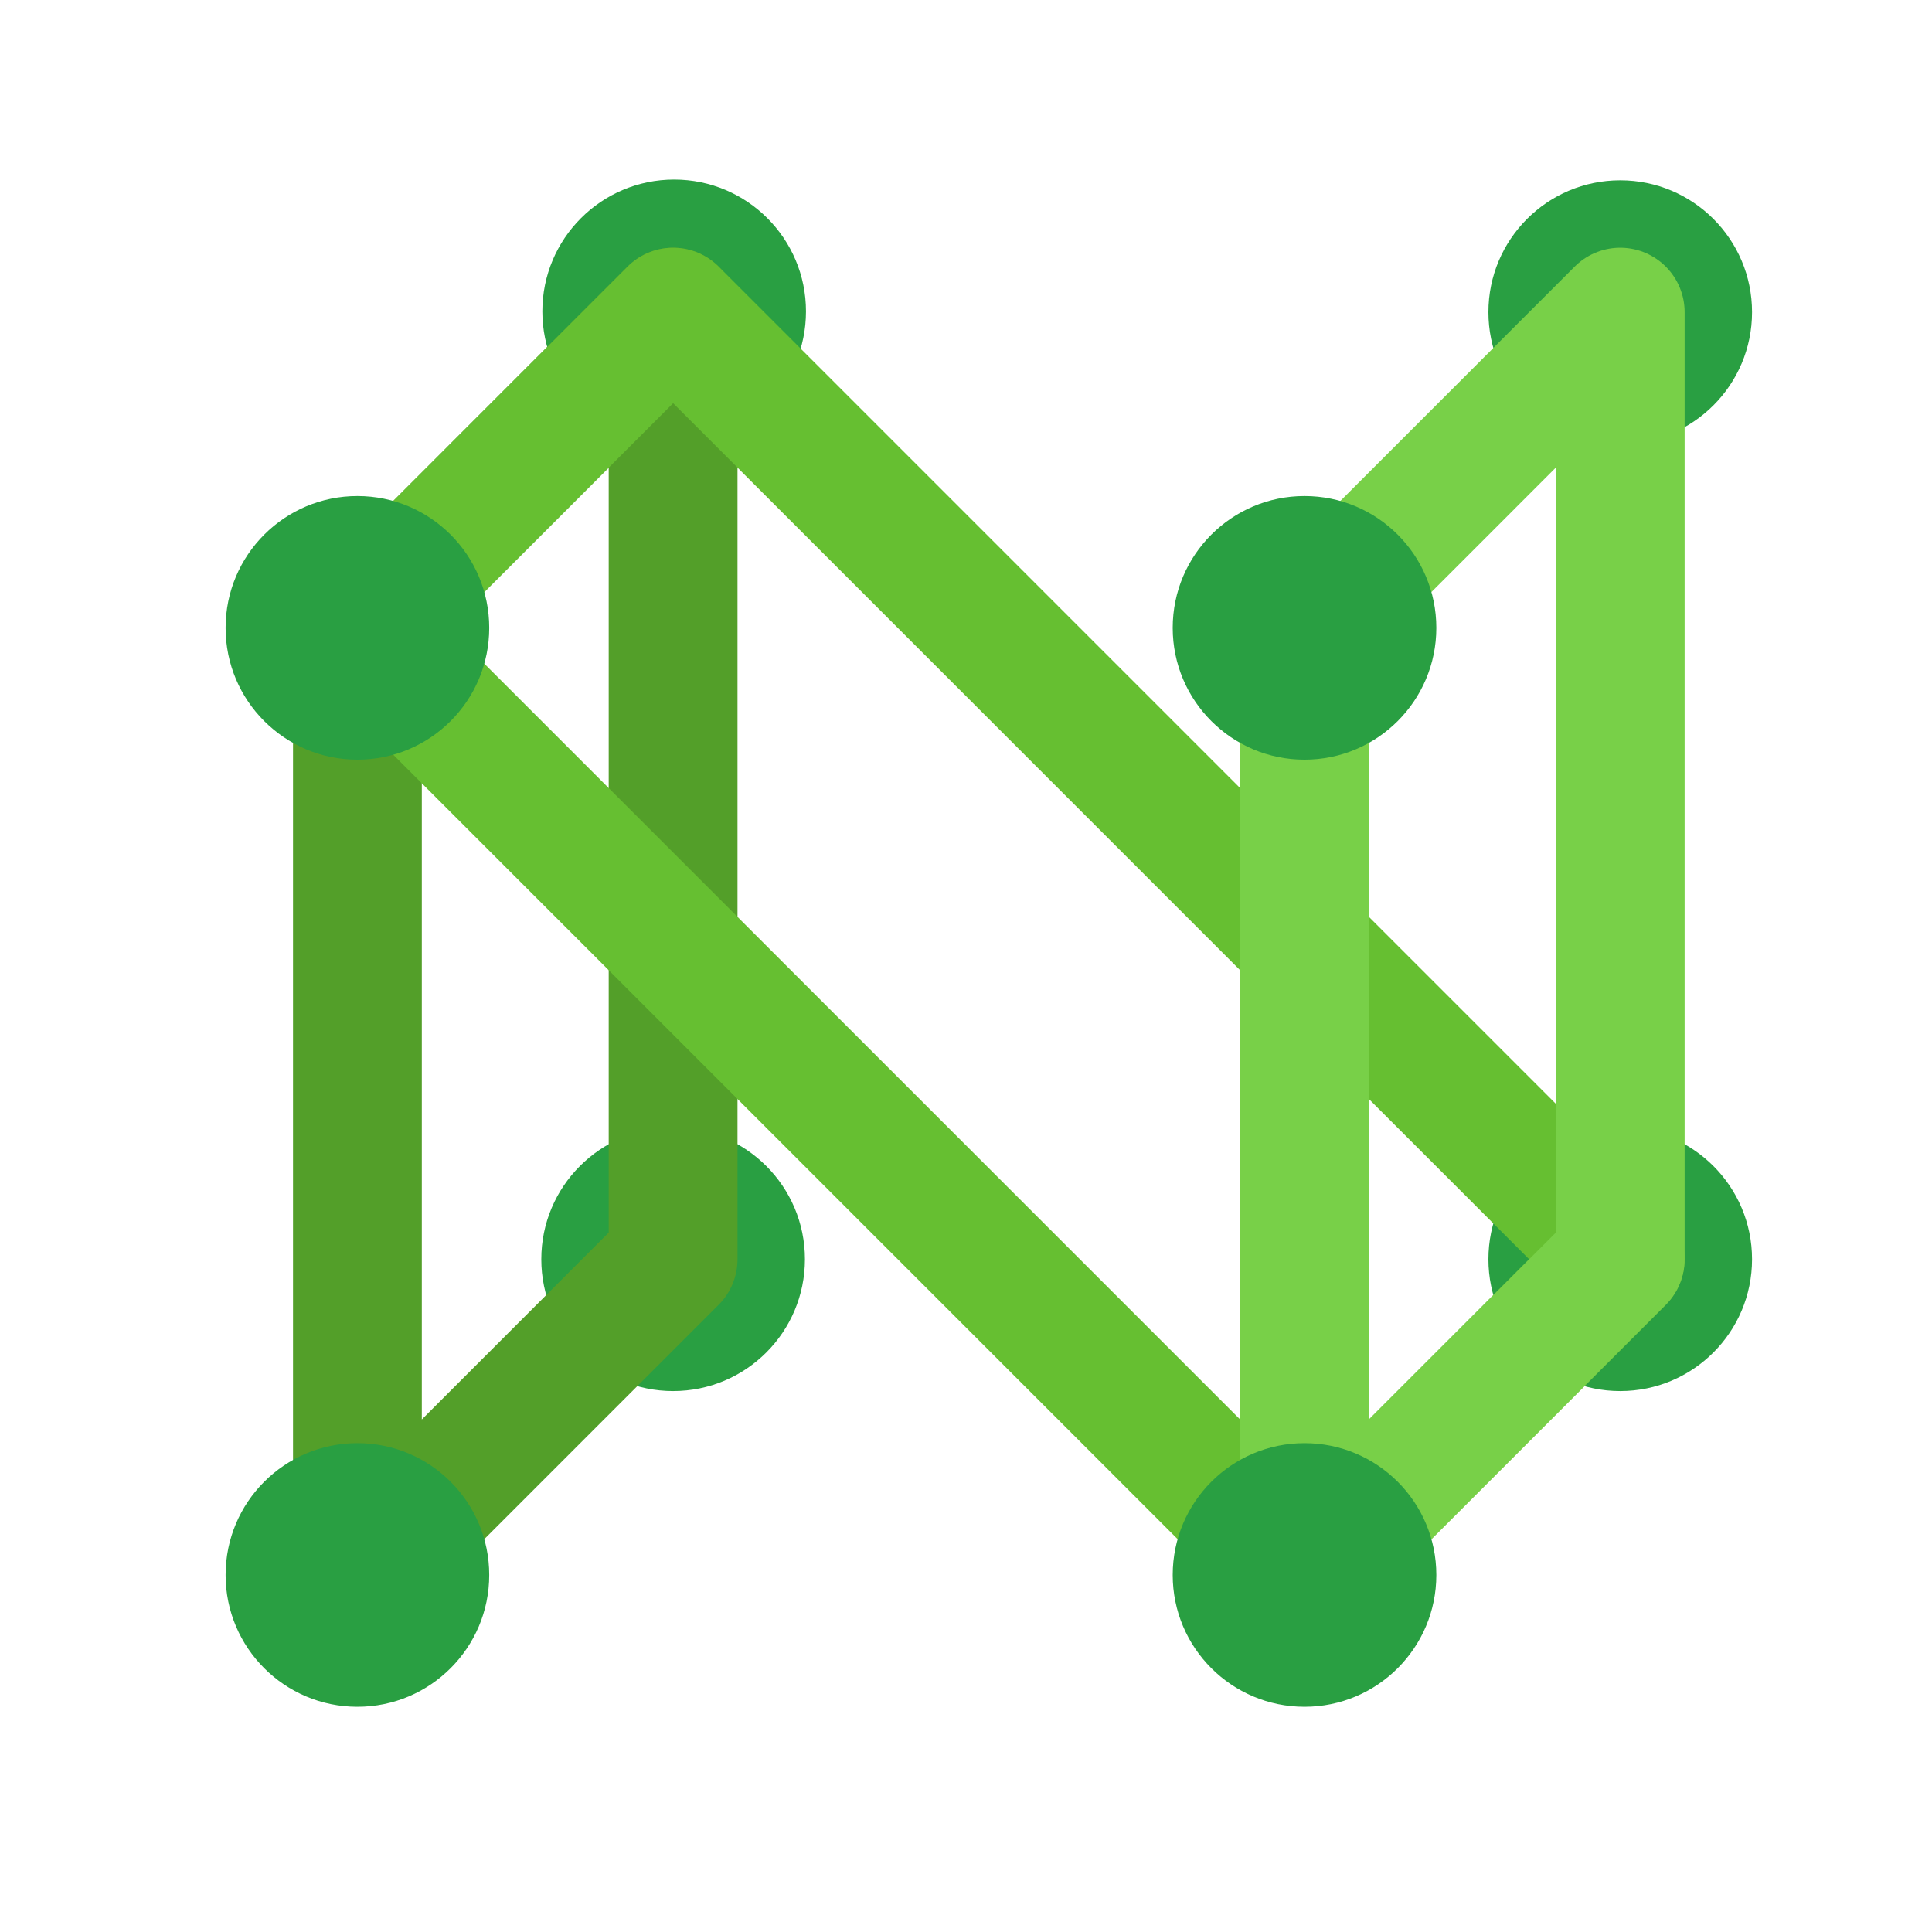
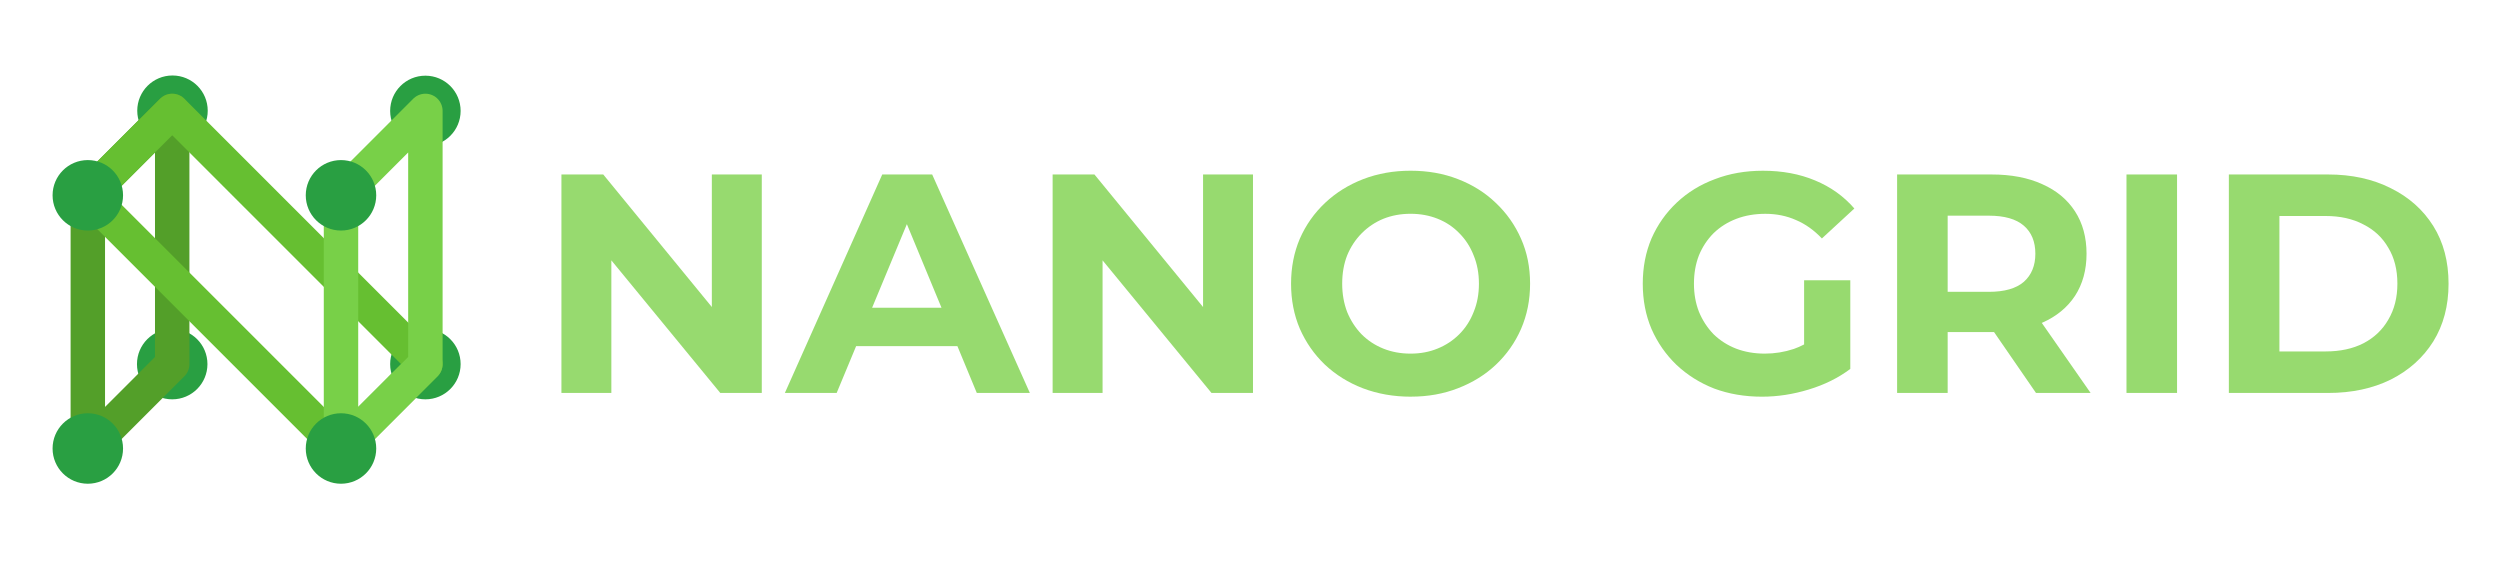
- <svg xmlns="http://www.w3.org/2000/svg" width="600" height="600" viewBox="0 0 158.75 158.75">
-   <g transform="translate(0 -138.25)">
-     <circle cx="133.132" cy="241.722" r="10.831" fill="#299f42" />
-     <circle cx="55.395" cy="163.837" r="10.831" fill="#299f42" />
-     <circle cx="55.309" cy="241.722" r="10.831" fill="#299f42" />
-     <path fill="none" stroke="#539f29" stroke-linejoin="round" stroke-width="10.583" d="m29.368 189.84 25.94-25.942v77.824l-25.94 25.94z" />
-     <path fill="none" stroke="#66bf31" stroke-linejoin="round" stroke-width="10.583" d="m55.309 163.898 77.823 77.824-25.94 25.94-77.824-77.823z" />
-     <circle cx="29.368" cy="189.84" r="10.831" fill="#299f42" />
-     <circle cx="133.132" cy="163.898" r="10.831" fill="#299f42" />
-     <circle cx="29.368" cy="267.663" r="10.831" fill="#299f42" />
-     <path fill="none" stroke="#78d048" stroke-linejoin="round" stroke-width="10.583" d="M133.132 163.898v77.824l-25.94 25.94V189.84z" />
-     <circle cx="107.191" cy="189.84" r="10.831" fill="#299f42" />
-     <circle cx="107.191" cy="267.663" r="10.831" fill="#299f42" />
+ <svg xmlns="http://www.w3.org/2000/svg" width="350" height="80" viewBox="0 0 92.604 21.167" version="1.1" id="svg26">
+   <defs id="defs30" />
+   <g transform="matrix(0.1205086,0,0,0.1205086,-0.2870007,-15.6425)" id="g24">
+     <circle cx="133.132" cy="241.722" r="10.831" fill="#299f42" id="circle2" />
+     <circle cx="55.395" cy="163.837" r="10.831" fill="#299f42" id="circle4" />
+     <circle cx="55.309" cy="241.722" r="10.831" fill="#299f42" id="circle6" />
+     <path fill="none" stroke="#539f29" stroke-linejoin="round" stroke-width="10.583" d="m 29.368,189.84 25.94,-25.942 v 77.824 l -25.94,25.94 z" id="path8" />
+     <path fill="none" stroke="#66bf31" stroke-linejoin="round" stroke-width="10.583" d="m 55.309,163.898 77.823,77.824 -25.94,25.94 -77.824,-77.823 z" id="path10" />
+     <circle cx="29.368" cy="189.84" r="10.831" fill="#299f42" id="circle12" />
+     <circle cx="133.132" cy="163.898" r="10.831" fill="#299f42" id="circle14" />
+     <circle cx="29.368" cy="267.663" r="10.831" fill="#299f42" id="circle16" />
+     <path fill="none" stroke="#78d048" stroke-linejoin="round" stroke-width="10.583" d="m 133.132,163.898 v 77.824 l -25.94,25.94 V 189.84 Z" id="path18" />
+     <circle cx="107.191" cy="189.84" r="10.831" fill="#299f42" id="circle20" />
+     <circle cx="107.191" cy="267.663" r="10.831" fill="#299f42" id="circle22" />
  </g>
+   <path id="path3022" style="font-weight:bold;font-size:11.56px;line-height:1.25;font-family:Montserrat;-inkscape-font-specification:'Montserrat Bold';letter-spacing:0px;word-spacing:0px;fill:#97da6f;stroke-width:1.092" d="M 78.598 24.428 L 78.598 55.012 L 85.588 55.012 L 85.588 36.449 L 100.836 55.012 L 106.648 55.012 L 106.648 24.428 L 99.656 24.428 L 99.656 42.982 L 84.453 24.428 L 78.598 24.428 z " transform="scale(0.2645833)" />
+   <path id="path3024" style="font-weight:bold;font-size:11.56px;line-height:1.25;font-family:Montserrat;-inkscape-font-specification:'Montserrat Bold';letter-spacing:0px;word-spacing:0px;fill:#97da6f;stroke-width:1.092" d="M 123.512 24.428 L 109.881 55.012 L 117.133 55.012 L 119.857 48.459 L 134.035 48.459 L 136.75 55.012 L 144.178 55.012 L 130.504 24.428 L 123.512 24.428 z M 126.961 31.379 L 131.809 43.084 L 122.094 43.084 L 126.961 31.379 z " transform="scale(0.2645833)" />
+   <path id="path3026" style="font-weight:bold;font-size:11.56px;line-height:1.25;font-family:Montserrat;-inkscape-font-specification:'Montserrat Bold';letter-spacing:0px;word-spacing:0px;fill:#97da6f;stroke-width:1.092" d="M 147.367 24.428 L 147.367 55.012 L 154.359 55.012 L 154.359 36.449 L 169.607 55.012 L 175.418 55.012 L 175.418 24.428 L 168.428 24.428 L 168.428 42.984 L 153.223 24.428 L 147.367 24.428 z " transform="scale(0.2645833)" />
+   <path d="m 52.262,14.694 q -0.959,0 -1.78,-0.312 -0.809,-0.312 -1.41,-0.879 -0.59,-0.566 -0.925,-1.329 -0.324,-0.763 -0.324,-1.665 0,-0.902 0.324,-1.665 0.335,-0.763 0.936,-1.329 0.601,-0.566 1.41,-0.879 0.809,-0.312 1.757,-0.312 0.959,0 1.757,0.312 0.809,0.312 1.399,0.879 0.601,0.566 0.936,1.329 0.335,0.751 0.335,1.665 0,0.902 -0.335,1.676 -0.335,0.763 -0.936,1.329 -0.59,0.555 -1.399,0.867 -0.798,0.312 -1.746,0.312 z m -0.012,-1.595 q 0.543,0 0.994,-0.185 0.462,-0.185 0.809,-0.532 0.347,-0.347 0.532,-0.821 0.197,-0.474 0.197,-1.052 0,-0.578 -0.197,-1.052 -0.185,-0.474 -0.532,-0.821 -0.335,-0.347 -0.798,-0.532 -0.462,-0.185 -1.006,-0.185 -0.543,0 -1.006,0.185 -0.451,0.185 -0.798,0.532 -0.347,0.347 -0.543,0.821 -0.185,0.474 -0.185,1.052 0,0.566 0.185,1.052 0.197,0.474 0.532,0.821 0.347,0.347 0.809,0.532 0.462,0.185 1.006,0.185 z" style="font-weight:bold;font-size:11.56px;line-height:1.25;font-family:Montserrat;-inkscape-font-specification:'Montserrat Bold';letter-spacing:0px;word-spacing:0px;fill:#97da6f;stroke-width:0.289" id="path3028" />
+   <path id="path3030" style="font-weight:bold;font-size:11.56px;line-height:1.25;font-family:Montserrat;-inkscape-font-specification:'Montserrat Bold';letter-spacing:0px;word-spacing:0px;fill:#97da6f;stroke-width:1.092" d="M 246.809 23.904 C 244.362 23.904 242.119 24.298 240.08 25.084 C 238.041 25.841 236.265 26.934 234.75 28.361 C 233.235 29.789 232.056 31.462 231.211 33.385 C 230.395 35.307 229.988 37.42 229.988 39.721 C 229.988 42.022 230.395 44.134 231.211 46.057 C 232.056 47.979 233.222 49.653 234.707 51.08 C 236.222 52.507 237.984 53.614 239.994 54.4 C 242.033 55.158 244.26 55.537 246.678 55.537 C 248.862 55.537 251.048 55.201 253.232 54.531 C 255.446 53.861 257.383 52.901 259.043 51.648 L 259.043 39.24 L 252.576 39.24 L 252.576 48.223 C 252.101 48.473 251.621 48.682 251.135 48.852 C 249.824 49.288 248.47 49.508 247.072 49.508 C 245.616 49.508 244.276 49.275 243.053 48.809 C 241.858 48.343 240.809 47.673 239.906 46.799 C 239.032 45.896 238.349 44.847 237.854 43.652 C 237.387 42.458 237.154 41.148 237.154 39.721 C 237.154 38.264 237.387 36.938 237.854 35.744 C 238.349 34.55 239.032 33.516 239.906 32.643 C 240.809 31.769 241.872 31.099 243.096 30.633 C 244.319 30.167 245.673 29.934 247.158 29.934 C 248.702 29.934 250.131 30.224 251.441 30.807 C 252.752 31.36 253.96 32.22 255.066 33.385 L 259.611 29.191 C 258.126 27.473 256.29 26.163 254.105 25.26 C 251.95 24.357 249.517 23.904 246.809 23.904 z " transform="scale(0.2645833)" />
+   <path id="path3032" style="font-weight:bold;font-size:11.56px;line-height:1.25;font-family:Montserrat;-inkscape-font-specification:'Montserrat Bold';letter-spacing:0px;word-spacing:0px;fill:#97da6f;stroke-width:1.092" d="M 265.596 24.428 L 265.596 55.012 L 272.674 55.012 L 272.674 46.492 L 278.836 46.492 C 278.948 46.492 279.057 46.492 279.168 46.49 L 285.039 55.012 L 292.686 55.012 L 285.852 45.207 C 285.872 45.198 285.892 45.19 285.912 45.182 C 287.893 44.308 289.422 43.055 290.5 41.424 C 291.578 39.764 292.117 37.797 292.117 35.525 C 292.117 33.224 291.578 31.244 290.5 29.584 C 289.422 27.924 287.893 26.657 285.912 25.783 C 283.931 24.88 281.574 24.428 278.836 24.428 L 265.596 24.428 z M 272.674 30.195 L 278.441 30.195 C 280.626 30.195 282.258 30.662 283.336 31.594 C 284.414 32.526 284.951 33.836 284.951 35.525 C 284.951 37.186 284.414 38.498 283.336 39.459 C 282.258 40.391 280.626 40.857 278.441 40.857 L 272.674 40.857 L 272.674 30.195 z " transform="scale(0.2645833)" />
+   <path d="M 78.769,14.555 V 6.463 h 1.873 v 8.092 z" style="font-weight:bold;font-size:11.56px;line-height:1.25;font-family:Montserrat;-inkscape-font-specification:'Montserrat Bold';letter-spacing:0px;word-spacing:0px;fill:#97da6f;stroke-width:0.289" id="path3034" />
+   <path d="M 82.561,14.555 V 6.463 h 3.676 q 1.318,0 2.324,0.509 1.006,0.497 1.572,1.399 0.566,0.902 0.566,2.139 0,1.225 -0.566,2.139 -0.566,0.902 -1.572,1.41 -1.006,0.497 -2.324,0.497 z m 1.873,-1.537 h 1.711 q 0.809,0 1.399,-0.301 0.601,-0.312 0.925,-0.879 0.335,-0.566 0.335,-1.329 0,-0.775 -0.335,-1.329 -0.324,-0.566 -0.925,-0.867 -0.59,-0.312 -1.399,-0.312 h -1.711 z" style="font-weight:bold;font-size:11.56px;line-height:1.25;font-family:Montserrat;-inkscape-font-specification:'Montserrat Bold';letter-spacing:0px;word-spacing:0px;fill:#97da6f;stroke-width:0.289" id="path3036" />
</svg>
